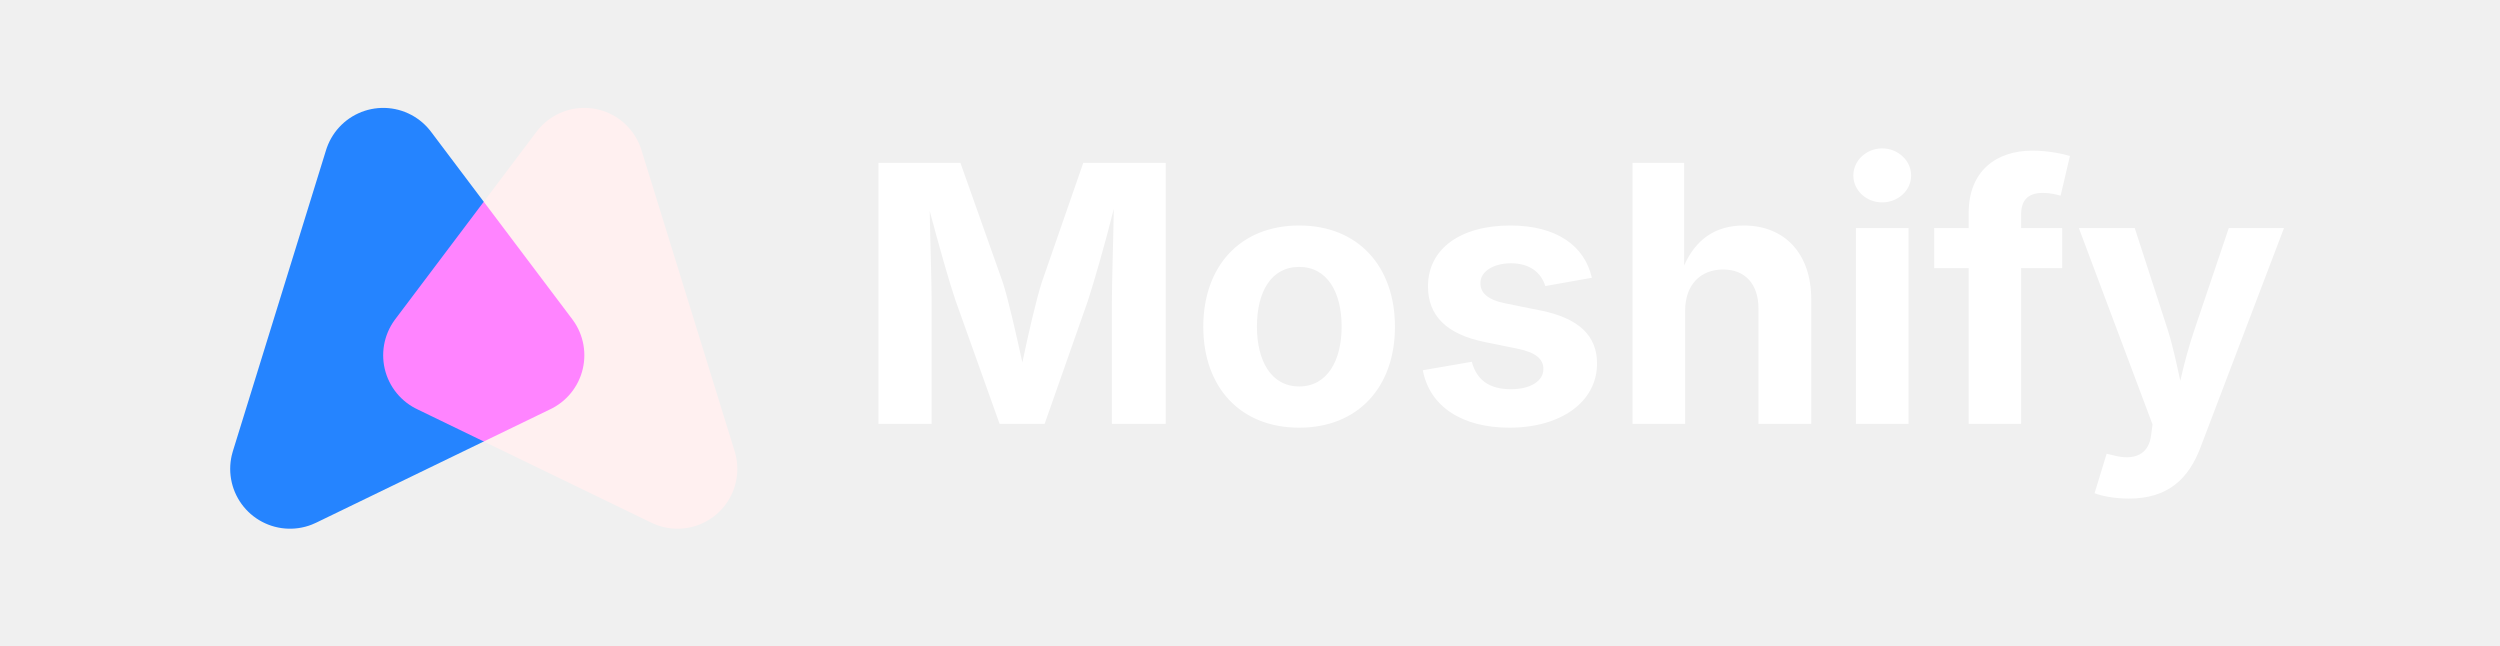
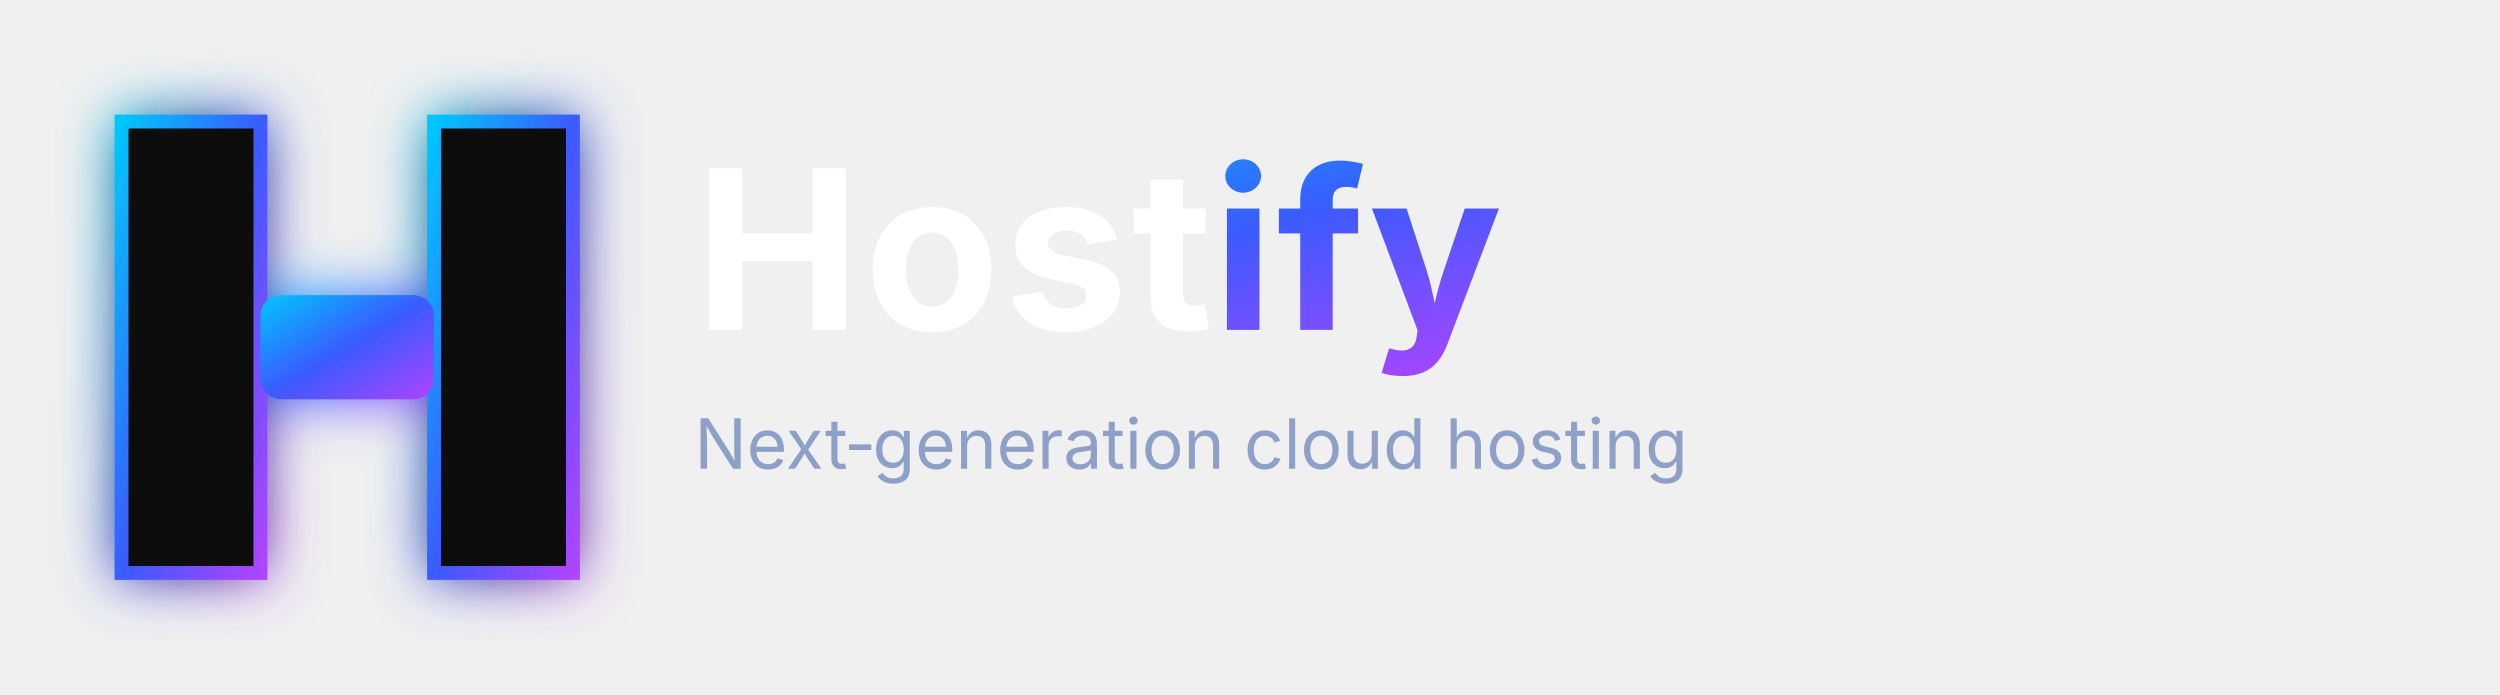
- <svg xmlns="http://www.w3.org/2000/svg" width="209" height="54" viewBox="0 0 209 54">
+ <svg xmlns="http://www.w3.org/2000/svg" width="720" height="200" viewBox="0 0 720 200">
  <defs>
-     <style>
-       .cls-1 {
-         fill: #2584ff;
-         stroke: #2584ff;
-       }
- 
-       .cls-1, .cls-2 {
-         stroke-linecap: round;
-         stroke-linejoin: round;
-         stroke-width: 10px;
-         fill-rule: evenodd;
-       }
- 
-       .cls-2 {
-         fill: #ff3400;
-         stroke: #ff3400;
-         mix-blend-mode: lighten;
-       }
- 
-       .cls-3 {
-         font-size: 32.498px;
-         fill: #fff;
-         font-family: Inter;
-         font-weight: 700;
-       }
-     </style>
+     <linearGradient id="h-gradient" x1="0" y1="0" x2="1" y2="1">
+       <stop offset="0%" stop-color="#00C6FF" />
+       <stop offset="50%" stop-color="#3A5BFF" />
+       <stop offset="100%" stop-color="#AE44FF" />
+     </linearGradient>
+     <filter id="glow" x="-60%" y="-60%" width="220%" height="220%">
+       <feGaussianBlur stdDeviation="8" result="blur" />
+       <feMerge>
+         <feMergeNode in="blur" />
+         <feMergeNode in="SourceGraphic" />
+       </feMerge>
+     </filter>
  </defs>
-   <path id="Polygon_1_copy_2" data-name="Polygon 1 copy 2" class="cls-1" d="M43.851,29.7L24.244,39.2,32.037,14.02Z" />
-   <path id="Polygon_1_copy_2-2" data-name="Polygon 1 copy 2" class="cls-2" d="M37.033,29.7L56.64,39.2,48.847,14.02Z" />
-   <text id="Moshify" class="cls-3" transform="translate(71.466 35.437) scale(0.923)">Moshify</text>
+   <g transform="translate(25,35)" filter="url(#glow)">
+     <path d="M10 0 H50 V130 H10 Z" fill="#0F0F11" stroke="url(#h-gradient)" stroke-width="4" rx="8" />
+     <path d="M100 0 H140 V130 H100 Z" fill="#0F0F11" stroke="url(#h-gradient)" stroke-width="4" rx="8" />
+     <rect x="50" y="50" width="50" height="30" rx="6" fill="url(#h-gradient)" />
+   </g>
+   <text x="200" y="95" font-family="Inter, Helvetica, Arial, sans-serif" font-size="64" font-weight="700" fill="#FFFFFF" letter-spacing="1">
+     Host<tspan fill="url(#h-gradient)">ify</tspan>
+   </text>
+   <text x="200" y="135" font-family="Inter, Helvetica, Arial, sans-serif" font-size="20" fill="#8EA0C8">
+     Next‑generation cloud hosting
+   </text>
</svg>
